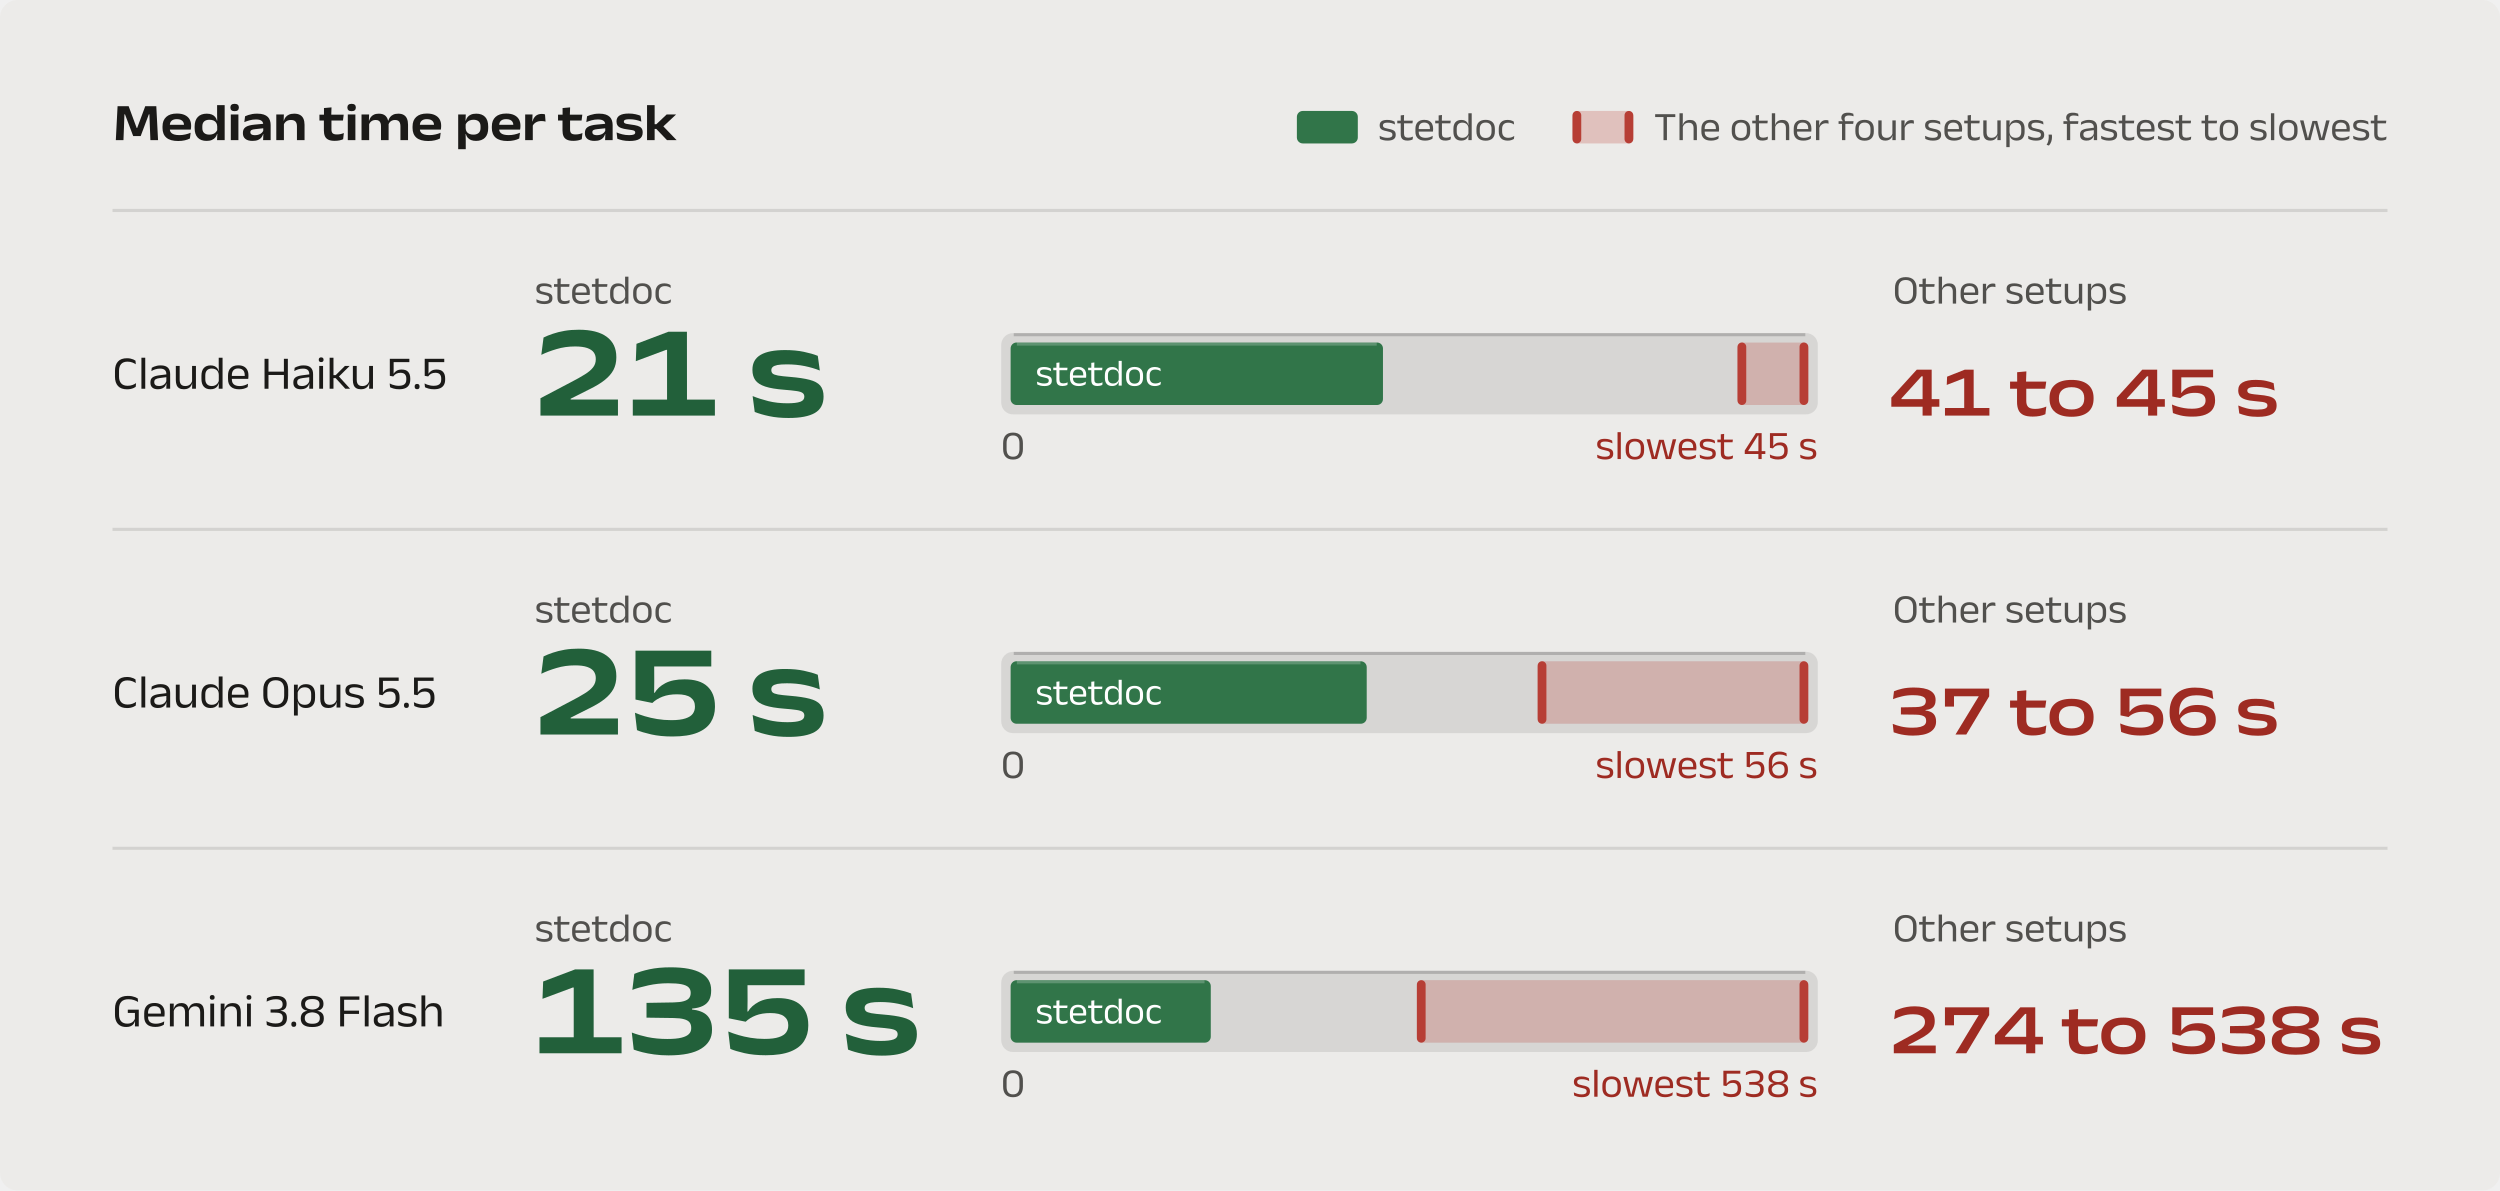
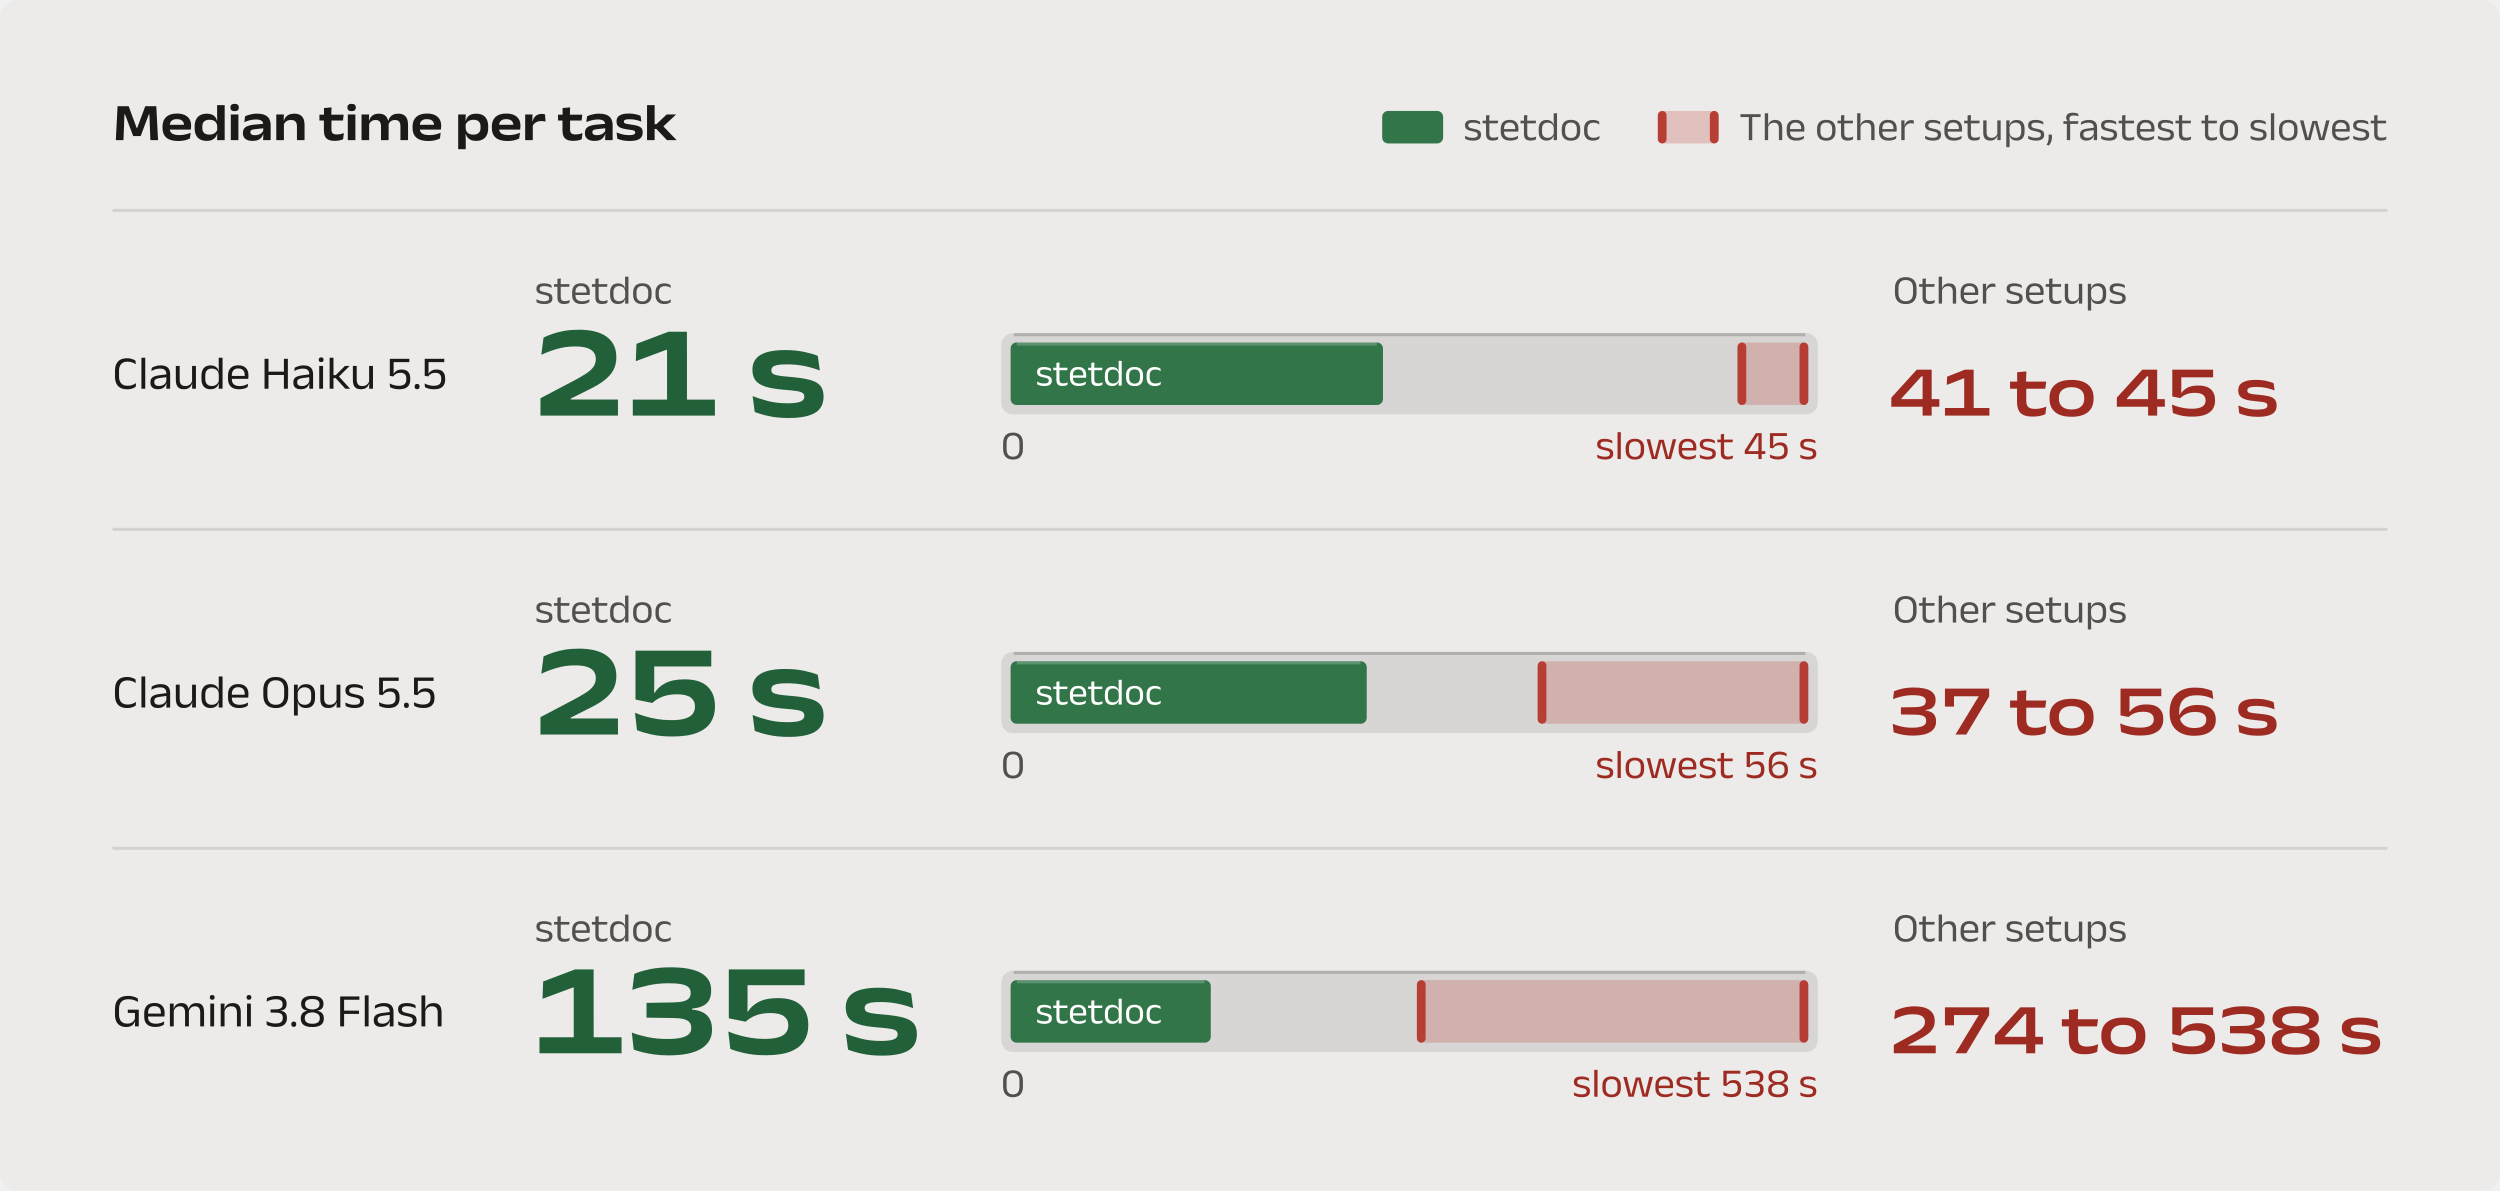
<svg xmlns="http://www.w3.org/2000/svg" width="1600" height="761.9" viewBox="0 0 1600 761.9" role="img">
  <defs>
    <path id="g620116-63" d="M125 0L191 1278L608 1278L911 457L928 457L1233 1278L1649 1278L1715 0L1427 0L1407 493L1389 972L1368 972L1061 154L779 154L470 972L449 972L432 493L412 0L125 0Z" />
    <path id="g620116-82" d="M671 -32Q373 -32 227 94Q82 221 82 456L82 514Q82 747 221 874Q360 1002 622 1002Q800 1002 919 946Q1038 890 1099 788Q1159 685 1159 546L1159 527Q1159 494 1155 459Q1152 424 1146 397L884 397Q889 437 890 481Q892 524 892 559Q892 632 863 684Q833 736 773 764Q712 791 622 791Q488 791 422 728Q357 666 357 555L357 504L357 478L357 421Q357 375 373 334Q389 293 429 260Q469 227 539 209Q610 190 719 190Q833 190 938 214Q1043 237 1141 279L1113 63Q1031 19 920 -6Q809 -32 671 -32ZM219 397L219 577L1091 577L1091 397L219 397Z" />
    <path id="g620116-81" d="M533 -28Q320 -28 202 94Q84 216 84 453L84 512Q84 750 204 873Q323 997 540 997Q652 997 730 965Q809 933 857 874Q905 816 924 735L1011 735L934 521Q931 601 895 656Q859 711 795 740Q730 768 641 768Q515 768 444 706Q374 643 374 522L374 452Q374 333 443 270Q513 208 641 208Q717 208 778 232Q839 257 881 300Q923 344 942 398L1016 234L928 234Q910 161 863 102Q816 43 735 8Q655 -28 533 -28ZM928 0L940 268L934 330L934 656L935 701L930 981L930 1318L1215 1318L1215 0L928 0Z" />
    <path id="g620116-86" d="M131 0L131 968L417 968L417 0L131 0ZM274 1091Q192 1091 154 1128Q115 1164 115 1228L115 1232Q115 1295 154 1331Q193 1368 273 1368Q356 1368 395 1331Q434 1295 434 1232L434 1228Q434 1164 395 1127Q356 1091 274 1091Z" />
    <path id="g620116-78" d="M829 0L839 261L834 296L834 546L833 590Q833 683 767 731Q702 779 557 779Q432 779 323 748Q215 718 122 680L150 899Q203 924 272 947Q340 969 424 984Q507 998 605 998Q753 998 851 965Q949 932 1007 873Q1064 814 1088 735Q1113 657 1113 566L1113 0L829 0ZM428 -28Q255 -28 162 47Q68 122 68 258L68 273Q68 428 178 497Q288 565 509 585L856 618L865 450L536 415Q432 405 390 380Q349 354 349 301L349 293Q349 244 390 215Q432 187 520 187Q609 187 673 212Q738 236 780 277Q821 317 839 365L883 228L828 228Q809 158 764 100Q720 42 638 7Q557 -28 428 -28Z" />
    <path id="g620116-91" d="M908 0L908 524Q908 590 888 644Q868 697 819 729Q770 760 684 760Q607 760 552 735Q497 710 462 669Q426 628 409 577L370 735L417 735Q436 806 482 866Q529 926 608 961Q688 997 804 997Q940 997 1026 948Q1112 899 1153 805Q1194 712 1194 576L1194 0L908 0ZM130 0L130 968L416 968L406 691L417 664L417 0L130 0Z" />
    <path id="g620116-97" d="M583 -26Q430 -26 341 19Q252 63 214 150Q176 237 176 366L176 838L461 838L461 401Q461 305 505 260Q549 215 670 215Q739 215 806 229Q874 244 927 269L901 35Q839 6 758 -10Q677 -26 583 -26ZM8 738L8 960L922 960L894 738L8 738ZM180 936L179 1209L463 1234L453 936L180 936Z" />
    <path id="g620116-90" d="M1595 0L1595 526Q1595 591 1577 644Q1560 697 1516 728Q1472 760 1393 760Q1322 760 1272 735Q1221 711 1189 670Q1158 629 1141 578L1110 734L1139 734Q1160 805 1203 865Q1247 924 1323 960Q1399 997 1513 997Q1641 997 1722 948Q1804 899 1842 806Q1881 713 1881 578L1881 0L1595 0ZM130 0L130 968L416 968L406 696L417 661L417 0L130 0ZM863 0L863 526Q863 593 845 646Q826 699 783 729Q739 760 660 760Q591 760 540 735Q489 710 457 669Q425 628 409 577L372 735L418 735Q435 806 479 866Q522 926 597 961Q672 997 782 997Q946 997 1032 916Q1118 836 1138 686Q1142 665 1146 635Q1150 605 1150 582L1150 0L863 0Z" />
    <path id="g620116-93" d="M804 -28Q693 -28 615 4Q537 36 488 93Q440 151 421 230L333 230L411 451Q414 371 451 316Q488 262 553 235Q617 208 703 208Q830 208 900 271Q971 333 971 454L971 523Q971 643 902 706Q833 768 705 768Q628 768 567 743Q505 717 464 674Q423 630 404 575L343 735L417 735Q437 807 482 867Q528 926 608 961Q689 997 811 997Q1025 997 1143 875Q1260 753 1260 516L1260 455Q1260 218 1141 95Q1021 -28 804 -28ZM130 -340L130 968L416 968L405 696L411 620L411 330L408 287L415 -5L415 -340L130 -340Z" />
    <path id="g620116-95" d="M409 531L345 705L408 705Q439 836 526 912Q613 988 758 988Q795 988 824 983Q854 978 876 970L897 699Q865 708 827 714Q788 720 746 720Q623 720 536 670Q450 621 409 531ZM130 0L130 968L407 968L395 645L417 638L417 0L130 0Z" />
    <path id="g620116-96" d="M561 -31Q412 -31 296 -6Q181 20 99 53L70 291Q165 250 283 220Q402 189 542 189Q662 189 717 212Q772 235 772 287L772 289Q772 325 747 345Q722 365 662 377Q602 389 496 402Q333 421 240 458Q146 494 107 554Q67 614 67 703L67 709Q67 857 183 929Q298 1002 528 1002Q672 1002 784 976Q896 951 974 918L1002 698Q912 737 798 762Q685 787 558 787Q474 787 428 777Q381 766 363 747Q344 728 344 701L344 699Q344 668 363 648Q382 629 438 615Q494 602 605 588Q766 569 865 538Q963 507 1008 450Q1053 392 1053 291L1053 288Q1053 122 931 45Q809 -31 561 -31Z" />
    <path id="g620116-88" d="M881 0L478 422L379 422L379 600L480 600L869 968L1224 968L717 494L717 547L1243 0L881 0ZM130 0L130 1318L416 1318L416 0L130 0Z" />
    <path id="g400104-96" d="M467 -23Q340 -23 246 3Q151 30 89 61L73 214Q151 174 245 145Q339 115 459 115Q581 115 642 151Q703 187 703 260L703 269Q703 316 680 346Q656 376 596 398Q536 420 427 441Q294 466 217 501Q141 537 108 592Q76 647 76 727L76 735Q76 864 169 931Q262 997 451 997Q574 997 665 970Q756 943 813 910L829 771Q760 810 669 836Q579 862 465 862Q383 862 333 847Q283 831 261 802Q238 774 238 733L238 727Q238 682 260 651Q283 621 341 600Q399 579 504 559Q638 536 718 502Q797 468 832 414Q866 359 866 272L866 258Q866 117 765 47Q664 -23 467 -23Z" />
    <path id="g400104-97" d="M512 -21Q392 -21 320 14Q247 50 214 121Q182 193 182 301L182 897L345 897L345 320Q345 218 392 170Q439 121 551 121Q615 121 674 135Q734 149 786 175L770 34Q720 9 652 -6Q585 -21 512 -21ZM13 827L13 958L777 958L761 827L13 827ZM183 942L182 1219L347 1239L340 942L183 942Z" />
    <path id="g400104-82" d="M569 -23Q333 -23 214 89Q95 201 95 410L95 560Q95 771 207 885Q318 1000 532 1000Q676 1000 772 948Q868 896 917 801Q966 706 966 575L966 544Q966 513 963 482Q961 451 957 422L805 422Q807 466 808 507Q808 547 808 582Q808 672 778 736Q747 799 685 832Q624 866 532 866Q395 866 327 791Q258 715 258 576L258 496L259 476L259 393Q259 330 278 279Q297 228 338 191Q379 154 443 135Q506 115 595 115Q696 115 784 142Q872 168 949 214L933 72Q864 28 772 2Q681 -23 569 -23ZM180 422L180 546L923 546L923 422L180 422Z" />
    <path id="g400104-81" d="M483 -22Q295 -22 196 90Q97 201 97 416L97 555Q97 770 197 883Q298 996 489 996Q586 996 657 964Q728 933 773 876Q817 819 832 740L886 740L837 586Q834 677 795 738Q755 800 689 831Q623 862 539 862Q405 862 333 787Q261 712 261 567L261 408Q261 265 333 190Q405 115 539 115Q620 115 682 145Q745 175 786 228Q827 281 842 348L883 228L833 228Q818 160 776 103Q734 46 662 12Q590 -22 483 -22ZM833 0L840 245L837 297L837 684L838 719L834 999L834 1324L998 1324L998 0L833 0Z" />
    <path id="g400104-92" d="M549 -26Q326 -26 211 90Q95 206 95 423L95 553Q95 769 211 884Q327 1000 549 1000Q772 1000 888 884Q1003 769 1003 553L1003 423Q1003 206 888 90Q772 -26 549 -26ZM550 108Q690 108 764 188Q838 267 838 416L838 560Q838 708 764 787Q690 866 549 866Q409 866 335 787Q260 708 260 560L260 416Q260 267 335 188Q409 108 550 108Z" />
    <path id="g400104-80" d="M537 -23Q315 -23 205 93Q95 209 95 423L95 554Q95 767 206 882Q316 997 536 997Q605 997 661 985Q716 973 760 953Q804 934 834 913L848 769Q797 807 727 834Q656 860 560 860Q410 860 335 781Q260 701 260 550L260 426Q260 277 335 197Q411 116 562 116Q660 116 731 143Q803 170 858 208L842 62Q795 30 718 4Q641 -23 537 -23Z" />
    <path id="g400104-70" d="M480 0L480 1247L649 1247L649 0L480 0ZM69 1137L69 1278L1061 1278L1061 1137L69 1137Z" />
    <path id="g400104-85" d="M832 0L832 591Q832 673 808 733Q785 792 733 825Q681 859 591 859Q508 859 447 828Q387 797 350 746Q312 694 297 628L262 747L304 747Q319 815 362 871Q405 928 476 962Q548 996 652 996Q775 996 851 950Q927 904 962 819Q996 733 996 609L996 0L832 0ZM138 0L138 1324L302 1324L302 999L297 716L303 703L303 0L138 0Z" />
    <path id="g400104-95" d="M294 586L258 711L298 713Q332 841 416 915Q499 989 634 989Q670 989 699 983Q727 977 749 970L759 811Q732 820 699 826Q665 832 625 832Q508 832 422 769Q335 706 294 586ZM138 0L138 973L299 973L291 678L303 666L303 0L138 0Z" />
-     <path id="g400104-83" d="M484 1352Q563 1352 626 1338Q689 1324 743 1303L760 1174Q707 1193 653 1204Q599 1215 532 1215Q452 1215 404 1195Q356 1175 335 1138Q315 1102 315 1050L315 1045Q315 1010 324 979Q333 948 344 922L234 918L234 938Q202 962 178 1005Q154 1048 154 1105L154 1110Q154 1219 234 1286Q313 1352 484 1352ZM188 0L188 882L352 882L352 0L188 0ZM19 802L19 933L252 932L318 933L755 933L739 802L19 802Z" />
    <path id="g400104-98" d="M289 973L289 382Q289 302 312 242Q335 181 388 148Q441 115 530 115Q614 115 674 145Q735 175 773 227Q811 280 825 346L854 227L819 227Q803 159 761 103Q718 46 646 12Q574 -22 469 -22Q347 -22 271 23Q195 68 160 155Q125 242 125 364L125 973L289 973ZM983 973L983 0L818 0L825 242L818 254L818 973L983 973Z" />
    <path id="g400104-93" d="M646 -22Q550 -22 478 9Q407 40 363 98Q318 156 304 233L250 233L297 390Q302 297 341 236Q381 175 447 145Q514 115 597 115Q730 115 801 190Q873 265 873 409L873 569Q873 713 802 787Q731 862 596 862Q516 862 453 832Q391 801 350 748Q309 696 294 628L253 746L301 746Q318 815 360 871Q401 928 474 962Q546 996 652 996Q840 996 940 884Q1039 771 1039 558L1039 418Q1039 203 939 91Q839 -22 646 -22ZM138 -343L138 973L303 973L295 729L297 676L297 291L296 254L302 -23L302 -343L138 -343Z" />
    <path id="g400104-12" d="M277 272Q280 253 284 223Q287 193 287 158Q287 37 253 -67Q219 -170 137 -266L22 -230Q76 -145 101 -53Q126 39 126 151Q126 184 124 213Q122 243 118 272L277 272Z" />
+     <path id="g400104-83" d="M484 1352Q563 1352 626 1338Q689 1324 743 1303L760 1174Q707 1193 653 1204Q599 1215 532 1215Q452 1215 404 1195Q356 1175 335 1138Q315 1102 315 1050L315 1045Q315 1010 324 979Q333 948 344 922L234 918L234 938Q202 962 178 1005Q154 1048 154 1105L154 1110Q154 1219 234 1286Q313 1352 484 1352ZM188 0L188 882L352 882L352 0L188 0ZM19 802L19 933L252 932L318 933L755 933L739 802L19 802Z" />
    <path id="g400104-78" d="M756 0L763 245L757 272L757 569L758 621Q758 742 693 800Q628 859 489 859Q376 859 283 828Q190 796 119 755L135 895Q174 919 230 942Q285 965 357 981Q428 997 515 997Q625 997 703 971Q780 944 828 895Q876 845 898 776Q920 706 920 621L920 0L756 0ZM395 -22Q243 -22 160 49Q78 120 78 251L78 278Q78 415 167 482Q256 548 449 573L778 615L786 496L468 455Q345 439 294 401Q242 364 242 288L242 273Q242 196 293 156Q344 115 445 115Q536 115 602 145Q668 176 708 227Q748 278 762 341L788 228L756 228Q741 162 700 105Q658 48 584 13Q510 -22 395 -22Z" />
    <path id="g400104-89" d="M143 0L143 1324L306 1324L306 0L143 0Z" />
    <path id="g400104-100" d="M316 0L57 973L228 973L436 120L456 120L669 947L901 947L1115 120L1134 120L1344 973L1514 973L1255 0L1004 0L831 678L793 828L778 828L741 678L568 0L316 0Z" />
    <path id="g400104-53" d="M621 -24Q365 -24 236 115Q106 255 106 511L106 768Q106 1024 235 1163Q363 1302 618 1302Q700 1302 769 1287Q837 1272 890 1249Q943 1225 980 1200L994 1044Q930 1089 843 1122Q755 1156 638 1156Q461 1156 370 1055Q279 953 279 767L279 516Q279 331 371 228Q463 126 645 126Q761 126 850 159Q939 192 1005 239L990 80Q953 55 899 30Q845 6 776 -9Q706 -24 621 -24Z" />
    <path id="g400104-58" d="M327 0L158 0L158 1278L327 1278L327 0ZM1153 0L984 0L984 1278L1153 1278L1153 0ZM253 730L1052 730L1052 588L253 588L253 730Z" />
    <path id="g400104-86" d="M141 0L141 973L305 973L305 0L141 0ZM223 1137Q172 1137 147 1163Q121 1189 121 1235L121 1240Q121 1287 147 1313Q172 1339 223 1339Q274 1339 300 1313Q326 1287 326 1240L326 1235Q326 1188 300 1163Q275 1137 223 1137Z" />
    <path id="g400104-88" d="M808 0L396 452L283 452L283 581L396 581L791 973L992 973L517 504L517 543L1011 0L808 0ZM138 0L138 1324L302 1324L302 0L138 0Z" />
    <path id="g400104-21" d="M537 -22Q401 -22 303 7Q205 36 150 64L132 226Q179 200 239 177Q299 155 370 141Q442 126 523 126Q636 126 706 157Q777 187 810 245Q842 304 842 384L842 439Q842 553 782 617Q721 681 591 681Q486 681 411 640Q335 598 285 525L138 551L138 1278L972 1278L972 1136L301 1136L301 831L298 643L303 644Q347 720 431 770Q515 820 647 820Q830 820 920 721Q1010 621 1010 443L1010 382Q1010 259 960 168Q910 77 806 27Q701 -22 537 -22Z" />
    <path id="g400104-14" d="M199 -19Q146 -19 120 9Q95 38 95 90L95 99Q95 149 120 178Q146 206 199 206Q252 206 278 178Q304 149 304 99L304 90Q304 38 278 9Q252 -19 199 -19Z" />
    <path id="g620125-221" d="M157 0L157 265L627 512Q747 574 830 626Q914 677 957 732Q1000 786 1000 856L1000 862Q1000 919 970 962Q939 1006 870 1030Q800 1054 684 1054Q534 1054 402 1014Q270 975 170 926L204 1190Q264 1220 345 1247Q426 1275 525 1292Q624 1309 741 1309Q1020 1309 1167 1201Q1313 1093 1313 894L1313 882Q1313 781 1270 697Q1226 614 1136 542Q1047 471 907 403L617 257L617 194L488 245L1338 245L1338 0L157 0Z" />
    <path id="g620125-220" d="M664 0L664 1002L649 1002L188 830L198 1094L684 1278L967 1278L968 0L664 0ZM142 0L142 244L1393 244L1393 0L142 0Z" />
    <path id="g620125-96" d="M625 -36Q458 -36 329 -8Q201 19 109 56L77 298Q182 255 316 221Q449 188 607 188Q740 188 803 211Q865 233 865 288L865 288Q865 327 837 346Q809 366 742 375Q676 385 560 394Q375 408 269 443Q163 478 118 540Q74 602 74 696L74 700Q74 853 199 926Q323 999 572 999Q733 999 858 972Q983 946 1070 911L1101 687Q1000 728 871 755Q743 781 600 781Q505 781 454 771Q402 760 382 740Q362 721 362 693L362 693Q362 661 381 642Q401 623 463 611Q525 600 651 590Q832 575 944 546Q1056 517 1107 458Q1158 398 1158 291L1158 292Q1158 118 1026 41Q894 -36 625 -36Z" />
    <path id="g400104-219" d="M579 -25Q337 -25 215 110Q92 245 92 498L92 780Q92 1033 214 1168Q336 1303 579 1303Q821 1303 944 1168Q1067 1033 1067 780L1067 498Q1067 245 944 110Q821 -25 579 -25ZM579 116Q740 116 818 213Q896 311 896 492L896 785Q896 967 818 1065Q740 1162 579 1162Q419 1162 341 1064Q263 967 263 785L263 492Q263 311 341 213Q419 116 579 116Z" />
    <path id="g400104-223" d="M752 0L752 882L757 1160L728 1160L252 407L252 328L187 392L1093 392L1093 250L81 250L81 420L630 1278L913 1278L913 0L752 0Z" />
    <path id="g400104-224" d="M574 -22Q437 -22 339 7Q241 36 186 64L168 226Q215 200 275 177Q335 155 407 141Q478 126 559 126Q672 126 743 157Q813 187 846 245Q879 304 879 384L879 439Q879 553 818 617Q757 681 627 681Q522 681 447 640Q372 598 321 525L174 551L174 1278L1008 1278L1008 1136L337 1136L337 831L334 643L339 644Q383 720 467 770Q551 820 684 820Q866 820 956 721Q1047 621 1047 443L1047 382Q1047 259 996 168Q946 77 842 27Q738 -22 574 -22Z" />
    <path id="g400104-65" d="M637 -25Q378 -25 242 115Q106 255 106 514L106 765Q106 1023 242 1163Q378 1303 637 1303Q896 1303 1032 1163Q1168 1023 1168 765L1168 514Q1168 255 1032 115Q896 -25 637 -25ZM638 116Q815 116 906 219Q996 321 996 508L996 771Q996 958 906 1060Q816 1162 637 1162Q460 1162 369 1060Q279 958 279 771L279 508Q279 321 369 219Q460 116 638 116Z" />
    <path id="g560125-223" d="M959 0L959 839L962 1094L929 1094L371 478L371 350L273 458L1425 458L1425 248L89 248L89 501L796 1278L1212 1278L1212 0L959 0Z" />
    <path id="g560125-220" d="M676 0L676 1037L661 1037L190 854L200 1084L689 1278L939 1278L940 0L676 0ZM141 0L141 213L1377 213L1377 0L141 0Z" />
    <path id="g560125-97" d="M637 -27Q473 -27 378 18Q283 64 242 155Q201 246 201 382L201 824L458 824L458 410Q458 296 512 241Q566 187 708 187Q790 187 870 205Q951 222 1016 253L990 40Q922 8 832 -10Q741 -27 637 -27ZM7 748L7 947L1014 947L986 748L7 748ZM205 924L204 1208L461 1231L451 924L205 924Z" />
    <path id="g560125-92" d="M705 -32Q407 -32 250 97Q93 226 93 469L93 493Q93 735 251 864Q408 994 706 994Q1004 994 1162 864Q1319 735 1319 493L1319 469Q1319 226 1162 97Q1004 -32 705 -32ZM706 171Q875 171 967 248Q1059 325 1059 469L1059 493Q1059 637 967 714Q876 791 705 791Q538 791 446 714Q354 637 354 493L354 469Q354 325 446 248Q538 171 706 171Z" />
    <path id="g560125-224" d="M748 -28Q563 -28 424 5Q285 39 209 72L182 309Q245 281 330 254Q415 228 518 210Q620 192 733 192Q877 192 961 222Q1045 251 1081 302Q1117 353 1117 419L1117 427Q1117 524 1045 579Q974 634 818 634Q684 634 584 594Q483 555 416 487L191 533L191 1278L1327 1278L1327 1066L442 1066L442 816L440 634L449 634Q504 721 618 780Q732 838 914 838Q1149 838 1266 731Q1382 624 1382 430L1382 415Q1382 287 1319 186Q1256 86 1116 29Q976 -28 748 -28Z" />
    <path id="g560125-96" d="M627 -34Q456 -34 328 -5Q199 25 110 61L82 282Q186 236 318 202Q451 168 612 168Q755 168 824 194Q893 220 893 281L893 281Q893 324 863 346Q833 368 761 380Q690 391 565 401Q381 415 275 450Q169 485 125 546Q81 608 81 701L81 704Q81 852 202 923Q324 995 568 995Q731 995 856 967Q981 939 1066 903L1093 699Q994 742 867 770Q740 798 591 798Q491 798 435 787Q379 775 356 752Q333 730 333 699L333 698Q333 662 356 639Q378 617 445 605Q512 592 643 581Q826 566 938 537Q1049 508 1099 448Q1149 389 1149 283L1149 283Q1149 116 1019 41Q888 -34 627 -34Z" />
    <path id="g620125-224" d="M745 -30Q563 -30 422 2Q282 34 206 67L175 332Q239 305 325 279Q411 253 514 236Q616 219 728 219Q867 219 946 246Q1025 272 1057 318Q1089 364 1089 421L1089 429Q1089 515 1024 564Q959 613 816 613Q689 613 595 577Q502 541 440 481L183 533L183 1278L1338 1278L1338 1037L468 1037L469 809L467 636L476 636Q526 723 637 782Q748 841 930 841Q1163 841 1278 734Q1394 627 1394 433L1394 417Q1394 289 1331 188Q1268 86 1126 28Q983 -30 745 -30Z" />
    <path id="g400104-225" d="M605 -24Q451 -24 341 35Q232 94 173 211Q115 327 115 498L115 757Q115 1015 245 1158Q374 1300 626 1300Q751 1300 838 1275Q925 1249 985 1218L1002 1065Q956 1091 905 1112Q855 1132 793 1144Q732 1155 651 1155Q466 1155 375 1053Q283 950 283 753L283 483Q283 361 322 279Q361 198 433 157Q506 116 608 116Q752 116 822 189Q892 261 892 376L892 428Q892 507 865 564Q838 621 780 652Q721 683 627 683Q538 683 468 652Q399 621 351 564Q303 507 278 430L260 566L289 566Q312 637 360 694Q408 751 487 784Q565 817 676 817Q866 817 962 716Q1059 614 1059 431L1059 374Q1059 192 944 84Q829 -24 605 -24Z" />
    <path id="g560125-222" d="M688 -30Q569 -30 467 -15Q364 -1 285 21Q206 43 154 62L128 297Q228 255 367 222Q507 190 673 190Q815 190 899 213Q983 236 1021 276Q1058 317 1058 374L1058 384Q1058 440 1031 476Q1003 513 939 532Q875 552 765 553L356 558L356 756L765 763Q871 765 933 784Q996 804 1022 840Q1049 875 1049 925L1049 932Q1049 987 1014 1023Q979 1059 900 1077Q821 1095 686 1095Q529 1095 381 1060Q233 1026 136 985L163 1203Q254 1244 393 1276Q532 1308 718 1308Q1022 1308 1171 1221Q1321 1133 1321 966L1321 954Q1321 874 1291 817Q1262 759 1200 726Q1137 692 1040 682L1040 646L1028 671Q1189 652 1262 577Q1334 502 1334 368L1334 355Q1334 175 1174 72Q1014 -30 688 -30Z" />
    <path id="g560125-226" d="M140 1278L392 1278L392 777L140 777L140 1278ZM433 0L1081 1064L231 1064L231 1278L1371 1278L1371 1062L734 0L433 0Z" />
    <path id="g560125-225" d="M796 -35Q584 -35 432 40Q279 115 197 257Q116 399 116 600L116 618Q116 943 296 1125Q477 1306 820 1306Q981 1306 1098 1279Q1216 1252 1303 1214L1332 988Q1269 1018 1200 1041Q1132 1065 1049 1078Q966 1092 860 1092Q622 1092 502 973Q382 855 382 618L382 601Q382 462 431 368Q481 275 575 228Q668 181 802 181Q969 181 1053 242Q1137 303 1137 407L1137 416Q1137 478 1107 526Q1077 573 1007 601Q937 629 817 629Q713 629 629 600Q545 571 485 521Q425 471 390 409L355 549L394 549Q423 626 487 688Q550 751 654 787Q757 823 905 823Q1146 823 1274 718Q1401 612 1401 421L1401 404Q1401 194 1245 80Q1090 -35 796 -35Z" />
    <path id="g400104-57" d="M586 -25Q429 -25 323 37Q216 98 161 216Q106 333 106 500L106 757Q106 1019 246 1160Q385 1302 655 1302Q751 1302 831 1287Q910 1271 971 1247Q1032 1222 1077 1194L1092 1042Q1017 1089 916 1124Q815 1159 681 1159Q479 1159 379 1054Q279 950 279 754L279 501Q279 318 369 218Q459 118 637 118Q727 118 791 148Q855 177 896 225Q938 273 957 330L957 633L983 574L653 574L653 713L1121 713L1121 218L955 219Q938 155 896 99Q854 43 778 9Q702 -25 586 -25ZM964 269L1121 269L1121 0L956 0L964 269Z" />
    <path id="g400104-90" d="M1431 0L1431 594Q1431 675 1410 734Q1389 793 1341 826Q1293 859 1213 859Q1136 859 1080 828Q1024 798 990 747Q955 696 941 631L916 749L936 749Q954 815 994 871Q1034 927 1103 962Q1172 996 1274 996Q1390 996 1460 951Q1530 906 1563 821Q1596 735 1596 613L1596 0L1431 0ZM138 0L138 973L303 973L296 730L303 718L303 0L138 0ZM785 0L785 594Q785 675 764 734Q743 793 696 826Q648 859 567 859Q490 859 434 828Q378 798 344 746Q309 694 295 628L267 747L301 747Q317 815 357 871Q396 928 464 962Q531 996 628 996Q771 996 846 923Q921 850 940 711Q945 691 947 667Q949 642 949 619L949 0L785 0Z" />
    <path id="g400104-91" d="M832 0L832 591Q832 673 808 733Q785 792 733 825Q681 859 590 859Q508 859 447 828Q386 798 348 746Q310 694 295 628L266 747L301 747Q318 815 361 871Q404 928 476 962Q548 996 652 996Q775 996 851 950Q927 904 962 819Q996 733 996 609L996 0L832 0ZM138 0L138 973L303 973L296 730L303 719L303 0L138 0Z" />
    <path id="g400104-19" d="M480 -23Q393 -23 319 -10Q245 4 189 23Q133 42 97 60L81 224Q152 184 251 155Q351 125 468 125Q579 125 648 152Q716 179 747 230Q778 280 778 351L778 373Q778 444 751 491Q723 538 660 562Q598 586 492 587L256 591L256 724L494 728Q596 730 657 755Q717 780 744 825Q770 871 770 933L770 949Q770 1052 703 1105Q637 1158 481 1158Q363 1158 262 1127Q161 1096 88 1057L103 1204Q166 1241 268 1271Q369 1301 507 1301Q730 1301 835 1214Q941 1128 941 973L941 953Q941 875 914 816Q888 757 831 721Q775 685 684 673L683 650L680 668Q824 649 888 576Q953 504 953 374L953 341Q953 171 838 74Q722 -23 480 -23Z" />
    <path id="g400104-24" d="M589 -27Q459 -27 365 -3Q272 22 213 68Q154 115 126 181Q98 246 98 327L98 352Q98 443 131 507Q164 572 226 612Q288 651 370 667L370 673Q290 685 232 720Q175 756 144 814Q113 872 113 951L113 976Q113 1129 230 1217Q346 1304 589 1304Q833 1304 949 1217Q1066 1129 1066 976L1066 951Q1066 872 1035 814Q1004 756 947 720Q889 685 809 673L809 667Q892 650 953 611Q1014 571 1048 507Q1081 443 1081 352L1081 327Q1081 247 1054 182Q1027 118 968 71Q909 24 816 -2Q722 -27 589 -27ZM591 113Q756 113 833 175Q910 237 910 342L910 366Q910 469 828 529Q747 589 584 601Q428 589 348 528Q269 467 269 366L269 342Q269 237 347 175Q425 113 591 113ZM593 721Q733 726 815 781Q897 837 897 941L897 959Q897 1056 823 1111Q748 1167 589 1167Q431 1167 356 1111Q281 1056 281 959L281 941Q281 872 318 824Q355 776 425 750Q495 725 593 721Z" />
    <path id="g400104-56" d="M158 0L158 1278L327 1278L327 0L158 0ZM252 533L252 673L963 673L963 533L252 533ZM201 1137L201 1278L979 1278L979 1137L201 1137Z" />
    <path id="g620125-222" d="M687 -32Q571 -32 469 -18Q367 -4 288 16Q208 37 156 56L127 316Q227 277 366 247Q505 218 667 218Q805 218 884 238Q964 258 998 294Q1032 329 1032 380L1032 389Q1032 439 1007 471Q982 503 923 519Q865 536 765 537L351 543L351 768L764 775Q862 777 919 794Q976 810 1000 841Q1024 873 1024 918L1024 924Q1024 973 992 1005Q960 1037 885 1052Q811 1067 681 1067Q526 1067 379 1035Q231 1003 135 966L165 1210Q258 1250 396 1280Q535 1310 719 1310Q1029 1310 1183 1222Q1336 1135 1336 964L1336 952Q1336 872 1307 814Q1277 756 1212 723Q1148 690 1045 681L1045 642L1029 669Q1201 652 1275 576Q1349 500 1349 366L1349 353Q1349 173 1185 71Q1022 -32 687 -32Z" />
    <path id="g400104-222" d="M530 -23Q441 -23 366 -9Q291 4 233 23Q175 43 139 60L122 224Q195 185 296 155Q397 125 518 125Q631 125 701 152Q771 180 803 230Q835 280 835 351L835 374Q835 445 807 492Q779 540 715 563Q651 587 544 588L298 591L298 724L546 728Q650 730 711 756Q772 781 799 826Q826 872 826 934L826 949Q826 1018 796 1064Q767 1110 702 1134Q637 1158 530 1158Q410 1158 307 1127Q204 1096 129 1057L145 1204Q210 1241 313 1271Q416 1301 556 1301Q784 1301 891 1214Q997 1128 997 974L997 954Q997 876 970 817Q943 758 885 721Q828 684 737 674L735 651L731 669Q878 649 943 577Q1008 505 1008 375L1008 341Q1008 171 892 74Q775 -23 530 -23Z" />
    <path id="g400104-227" d="M576 -27Q446 -27 353 -3Q259 22 200 68Q142 115 113 181Q85 246 85 327L85 352Q85 443 118 507Q151 572 213 612Q275 651 357 667L357 673Q277 685 219 720Q162 756 131 814Q100 872 100 951L100 976Q100 1129 217 1217Q333 1304 576 1304Q820 1304 936 1217Q1053 1129 1053 976L1053 951Q1053 872 1022 814Q991 756 934 720Q876 685 797 673L797 667Q880 650 940 611Q1001 571 1035 507Q1068 443 1068 352L1068 327Q1068 247 1041 182Q1014 118 955 71Q896 24 803 -2Q709 -27 576 -27ZM578 113Q743 113 820 175Q897 237 897 342L897 366Q897 469 815 529Q734 589 571 601Q415 589 335 528Q256 467 256 366L256 342Q256 237 334 175Q413 113 578 113ZM580 721Q720 726 803 781Q885 837 885 941L885 959Q885 1056 810 1111Q735 1167 576 1167Q419 1167 343 1111Q268 1056 268 959L268 941Q268 872 305 824Q343 776 412 750Q482 725 580 721Z" />
    <path id="g560125-221" d="M158 0L158 235L646 502Q763 565 848 620Q933 674 979 734Q1025 793 1025 870L1025 876Q1025 939 991 986Q957 1034 884 1060Q811 1086 693 1086Q538 1086 404 1043Q269 1000 168 948L198 1182Q258 1213 339 1242Q420 1271 521 1289Q621 1307 739 1307Q1011 1307 1154 1201Q1297 1096 1297 902L1297 891Q1297 783 1250 698Q1202 613 1109 540Q1015 467 874 395L554 226L554 170L443 215L1325 215L1325 0L158 0Z" />
    <path id="g560125-227" d="M741 -41Q558 -41 431 -14Q304 12 226 62Q148 111 113 180Q78 248 78 331L78 347Q78 440 117 506Q156 573 226 614Q297 655 390 671L390 682Q306 691 240 725Q174 759 136 818Q98 876 98 959L98 975Q98 1133 256 1222Q413 1312 741 1312Q1072 1312 1229 1222Q1387 1133 1387 975L1387 959Q1387 877 1349 818Q1311 760 1246 726Q1180 691 1094 682L1094 671Q1190 655 1260 613Q1330 572 1369 505Q1407 439 1407 347L1407 331Q1407 253 1375 185Q1342 117 1266 67Q1190 16 1062 -13Q934 -41 741 -41ZM747 164Q954 164 1045 216Q1136 267 1136 357L1136 367Q1136 456 1039 505Q942 555 730 567Q528 555 439 504Q350 452 350 367L350 357Q350 265 443 215Q537 164 747 164ZM753 750Q939 760 1030 807Q1122 855 1122 932L1122 942Q1122 1026 1030 1071Q939 1116 741 1116Q547 1116 455 1072Q364 1027 364 945L364 934Q364 883 402 844Q441 804 527 781Q613 757 753 750Z" />
  </defs>
  <rect fill="#ECEBE9" width="1600" height="761.9" rx="11.3" />
  <g fill="#1B1A18" transform="matrix(0.017 0 0 -0.017 72 89.7)">
    <use href="#g620116-63" x="0" />
    <use href="#g620116-82" x="1801" />
    <use href="#g620116-81" x="3008" />
    <use href="#g620116-86" x="4323" />
    <use href="#g620116-78" x="4841" />
    <use href="#g620116-91" x="6036" />
    <use href="#g620116-97" x="7782" />
    <use href="#g620116-86" x="8727" />
    <use href="#g620116-90" x="9245" />
    <use href="#g620116-82" x="11214" />
    <use href="#g620116-93" x="12884" />
    <use href="#g620116-82" x="14199" />
    <use href="#g620116-95" x="15406" />
    <use href="#g620116-97" x="16765" />
    <use href="#g620116-78" x="17716" />
    <use href="#g620116-96" x="18907" />
    <use href="#g620116-88" x="19994" />
  </g>
-   <rect fill="#317549" x="830" y="71" width="39" height="20.8" rx="3.8" />
-   <g fill="#1B1A18" fill-opacity="0.74" transform="matrix(0.013 0 0 -0.013 882 89.7)">
-     <use href="#g400104-96" x="0" />
-     <use href="#g400104-97" x="930" />
-     <use href="#g400104-82" x="1741" />
-     <use href="#g400104-97" x="2797" />
-     <use href="#g400104-81" x="3609" />
-     <use href="#g400104-92" x="4745" />
-     <use href="#g400104-80" x="5844" />
-   </g>
-   <rect fill="#B73E35" fill-opacity="0.24" x="1006.4" y="71" width="39" height="20.8" rx="3.8" />
-   <rect fill="#B73E35" x="1006.4" y="71" width="5.6" height="20.8" rx="2.8" />
-   <rect fill="#B73E35" x="1039.7" y="71" width="5.6" height="20.8" rx="2.8" />
-   <g fill="#1B1A18" fill-opacity="0.74" transform="matrix(0.013 0 0 -0.013 1058.4 89.7)">
+   <rect fill="#317549" x="884.6" y="71" width="39" height="20.8" rx="3.8" />
+   <g fill="#1B1A18" fill-opacity="0.74" transform="matrix(0.013 0 0 -0.013 936.6 89.7)">
+     <use href="#g400104-96" x="0" />
+     <use href="#g400104-97" x="930" />
+     <use href="#g400104-82" x="1741" />
+     <use href="#g400104-97" x="2797" />
+     <use href="#g400104-81" x="3609" />
+     <use href="#g400104-92" x="4745" />
+     <use href="#g400104-80" x="5844" />
+   </g>
+   <rect fill="#B73E35" fill-opacity="0.24" x="1061" y="71" width="39" height="20.8" rx="3.8" />
+   <rect fill="#B73E35" x="1061" y="71" width="5.6" height="20.8" rx="2.8" />
+   <rect fill="#B73E35" x="1094.3" y="71" width="5.6" height="20.8" rx="2.8" />
+   <g fill="#1B1A18" fill-opacity="0.74" transform="matrix(0.013 0 0 -0.013 1113 89.7)">
    <use href="#g400104-70" x="0" />
    <use href="#g400104-85" x="1129" />
    <use href="#g400104-82" x="2250" />
    <use href="#g400104-92" x="3745" />
    <use href="#g400104-97" x="4836" />
    <use href="#g400104-85" x="5675" />
    <use href="#g400104-82" x="6796" />
    <use href="#g400104-95" x="7849" />
-     <use href="#g400104-83" x="9080" />
-     <use href="#g400104-92" x="9831" />
-     <use href="#g400104-98" x="10930" />
-     <use href="#g400104-95" x="12051" />
-     <use href="#g400104-96" x="13282" />
-     <use href="#g400104-82" x="14215" />
-     <use href="#g400104-97" x="15271" />
-     <use href="#g400104-98" x="16098" />
-     <use href="#g400104-93" x="17219" />
-     <use href="#g400104-96" x="18356" />
-     <use href="#g400104-12" x="19319" />
-     <use href="#g400104-83" x="20150" />
-     <use href="#g400104-78" x="20908" />
-     <use href="#g400104-96" x="21947" />
-     <use href="#g400104-97" x="22877" />
-     <use href="#g400104-82" x="23688" />
-     <use href="#g400104-96" x="24744" />
-     <use href="#g400104-97" x="25674" />
-     <use href="#g400104-97" x="26955" />
-     <use href="#g400104-92" x="27766" />
-     <use href="#g400104-96" x="29307" />
-     <use href="#g400104-89" x="30242" />
-     <use href="#g400104-92" x="30691" />
-     <use href="#g400104-100" x="31760" />
-     <use href="#g400104-82" x="33301" />
-     <use href="#g400104-96" x="34357" />
-     <use href="#g400104-97" x="35287" />
+     <use href="#g400104-96" x="9080" />
+     <use href="#g400104-82" x="10013" />
+     <use href="#g400104-97" x="11069" />
+     <use href="#g400104-98" x="11896" />
+     <use href="#g400104-93" x="13017" />
+     <use href="#g400104-96" x="14154" />
+     <use href="#g400104-12" x="15117" />
+     <use href="#g400104-83" x="15948" />
+     <use href="#g400104-78" x="16706" />
+     <use href="#g400104-96" x="17745" />
+     <use href="#g400104-97" x="18675" />
+     <use href="#g400104-82" x="19486" />
+     <use href="#g400104-96" x="20542" />
+     <use href="#g400104-97" x="21472" />
+     <use href="#g400104-97" x="22753" />
+     <use href="#g400104-92" x="23564" />
+     <use href="#g400104-96" x="25105" />
+     <use href="#g400104-89" x="26040" />
+     <use href="#g400104-92" x="26489" />
+     <use href="#g400104-100" x="27558" />
+     <use href="#g400104-82" x="29099" />
+     <use href="#g400104-96" x="30155" />
+     <use href="#g400104-97" x="31085" />
  </g>
  <rect fill="#1B1A18" fill-opacity="0.12" x="72" y="133.7" width="1456" height="2" />
  <g fill="#1B1A18" transform="matrix(0.015 0 0 -0.015 72 248.8)">
    <use href="#g400104-53" x="0" />
    <use href="#g400104-89" x="1091" />
    <use href="#g400104-78" x="1540" />
    <use href="#g400104-98" x="2577" />
    <use href="#g400104-81" x="3698" />
    <use href="#g400104-82" x="4834" />
    <use href="#g400104-58" x="6329" />
    <use href="#g400104-78" x="7638" />
    <use href="#g400104-86" x="8679" />
    <use href="#g400104-88" x="9126" />
    <use href="#g400104-98" x="10131" />
    <use href="#g400104-21" x="11694" />
    <use href="#g400104-14" x="12797" />
    <use href="#g400104-21" x="13183" />
  </g>
  <g fill="#1B1A18" fill-opacity="0.74" transform="matrix(0.013 0 0 -0.013 342.3 194.3)">
    <use href="#g400104-96" x="0" />
    <use href="#g400104-97" x="930" />
    <use href="#g400104-82" x="1741" />
    <use href="#g400104-97" x="2797" />
    <use href="#g400104-81" x="3609" />
    <use href="#g400104-92" x="4745" />
    <use href="#g400104-80" x="5844" />
  </g>
  <g fill="#22603A" transform="matrix(0.042 0 0 -0.042 339.3 266)">
    <use href="#g620125-221" x="0" />
    <use href="#g620125-220" x="1422" />
    <use href="#g620125-96" x="3313" />
  </g>
  <rect fill="#1B1A18" fill-opacity="0.1" x="640.8" y="213.2" width="522.6" height="52" rx="7.5" />
  <rect fill="#000000" fill-opacity="0.18" x="648.8" y="213.2" width="506.6" height="2" />
  <rect fill="#B73E35" fill-opacity="0.24" x="1112" y="219.2" width="45.4" height="40" rx="3.8" />
  <rect fill="#B73E35" x="1112" y="219.2" width="5.6" height="40" rx="2.8" />
  <rect fill="#B73E35" x="1151.7" y="219.2" width="5.6" height="40" rx="2.8" />
  <rect fill="#317549" x="646.8" y="219.2" width="238.3" height="40" rx="3.8" />
  <rect fill="#FFFFFF" fill-opacity="0.22" x="650.8" y="219.2" width="230.3" height="2" />
  <g fill="#FFFFFF" transform="matrix(0.01196 0 0 -0.01196 662.8 246.8)">
    <use href="#g400104-96" x="0" />
    <use href="#g400104-97" x="930" />
    <use href="#g400104-82" x="1741" />
    <use href="#g400104-97" x="2797" />
    <use href="#g400104-81" x="3609" />
    <use href="#g400104-92" x="4745" />
    <use href="#g400104-80" x="5844" />
  </g>
  <g fill="#1B1A18" fill-opacity="0.74" transform="matrix(0.013 0 0 -0.013 640.8 293.8)">
    <use href="#g400104-219" x="0" />
  </g>
  <g fill="#9E2B22" transform="matrix(0.013 0 0 -0.013 1021.2 293.8)">
    <use href="#g400104-96" x="0" />
    <use href="#g400104-89" x="935" />
    <use href="#g400104-92" x="1384" />
    <use href="#g400104-100" x="2453" />
    <use href="#g400104-82" x="3994" />
    <use href="#g400104-96" x="5050" />
    <use href="#g400104-97" x="5980" />
    <use href="#g400104-223" x="7261" />
    <use href="#g400104-224" x="8408" />
    <use href="#g400104-96" x="9997" />
  </g>
  <g fill="#1B1A18" fill-opacity="0.74" transform="matrix(0.013 0 0 -0.013 1211.4 194.3)">
    <use href="#g400104-65" x="0" />
    <use href="#g400104-97" x="1282" />
    <use href="#g400104-85" x="2121" />
    <use href="#g400104-82" x="3242" />
    <use href="#g400104-95" x="4295" />
    <use href="#g400104-96" x="5526" />
    <use href="#g400104-82" x="6459" />
    <use href="#g400104-97" x="7515" />
    <use href="#g400104-98" x="8342" />
    <use href="#g400104-93" x="9463" />
    <use href="#g400104-96" x="10600" />
  </g>
  <g fill="#9E2B22" transform="matrix(0.023 0 0 -0.023 1208.4 266)">
    <use href="#g560125-223" x="0" />
    <use href="#g560125-220" x="1441" />
    <use href="#g560125-97" x="3386" />
    <use href="#g560125-92" x="4398" />
    <use href="#g560125-223" x="6275" />
    <use href="#g560125-224" x="7716" />
    <use href="#g560125-96" x="9661" />
  </g>
  <rect fill="#1B1A18" fill-opacity="0.12" x="72" y="337.8" width="1456" height="2" />
  <g fill="#1B1A18" transform="matrix(0.015 0 0 -0.015 72 452.8)">
    <use href="#g400104-53" x="0" />
    <use href="#g400104-89" x="1091" />
    <use href="#g400104-78" x="1540" />
    <use href="#g400104-98" x="2577" />
    <use href="#g400104-81" x="3698" />
    <use href="#g400104-82" x="4834" />
    <use href="#g400104-65" x="6329" />
    <use href="#g400104-93" x="7604" />
    <use href="#g400104-98" x="8740" />
    <use href="#g400104-96" x="9861" />
    <use href="#g400104-21" x="11238" />
    <use href="#g400104-14" x="12341" />
    <use href="#g400104-21" x="12727" />
  </g>
  <g fill="#1B1A18" fill-opacity="0.74" transform="matrix(0.013 0 0 -0.013 342.3 398.4)">
    <use href="#g400104-96" x="0" />
    <use href="#g400104-97" x="930" />
    <use href="#g400104-82" x="1741" />
    <use href="#g400104-97" x="2797" />
    <use href="#g400104-81" x="3609" />
    <use href="#g400104-92" x="4745" />
    <use href="#g400104-80" x="5844" />
  </g>
  <g fill="#22603A" transform="matrix(0.042 0 0 -0.042 339.3 470.1)">
    <use href="#g620125-221" x="0" />
    <use href="#g620125-224" x="1422" />
    <use href="#g620125-96" x="3313" />
  </g>
  <rect fill="#1B1A18" fill-opacity="0.1" x="640.8" y="417.2" width="522.6" height="52" rx="7.5" />
  <rect fill="#000000" fill-opacity="0.18" x="648.8" y="417.2" width="506.6" height="2" />
  <rect fill="#B73E35" fill-opacity="0.24" x="984.1" y="423.2" width="173.2" height="40" rx="3.8" />
  <rect fill="#B73E35" x="984.1" y="423.2" width="5.6" height="40" rx="2.8" />
  <rect fill="#B73E35" x="1151.7" y="423.2" width="5.6" height="40" rx="2.8" />
  <rect fill="#317549" x="646.8" y="423.2" width="227.9" height="40" rx="3.8" />
  <rect fill="#FFFFFF" fill-opacity="0.22" x="650.8" y="423.2" width="219.9" height="2" />
  <g fill="#FFFFFF" transform="matrix(0.01196 0 0 -0.01196 662.8 450.9)">
    <use href="#g400104-96" x="0" />
    <use href="#g400104-97" x="930" />
    <use href="#g400104-82" x="1741" />
    <use href="#g400104-97" x="2797" />
    <use href="#g400104-81" x="3609" />
    <use href="#g400104-92" x="4745" />
    <use href="#g400104-80" x="5844" />
  </g>
  <g fill="#1B1A18" fill-opacity="0.74" transform="matrix(0.013 0 0 -0.013 640.8 497.9)">
    <use href="#g400104-219" x="0" />
  </g>
  <g fill="#9E2B22" transform="matrix(0.013 0 0 -0.013 1021.2 497.9)">
    <use href="#g400104-96" x="0" />
    <use href="#g400104-89" x="935" />
    <use href="#g400104-92" x="1384" />
    <use href="#g400104-100" x="2453" />
    <use href="#g400104-82" x="3994" />
    <use href="#g400104-96" x="5050" />
    <use href="#g400104-97" x="5980" />
    <use href="#g400104-224" x="7261" />
    <use href="#g400104-225" x="8408" />
    <use href="#g400104-96" x="9997" />
  </g>
  <g fill="#1B1A18" fill-opacity="0.74" transform="matrix(0.013 0 0 -0.013 1211.4 398.4)">
    <use href="#g400104-65" x="0" />
    <use href="#g400104-97" x="1282" />
    <use href="#g400104-85" x="2121" />
    <use href="#g400104-82" x="3242" />
    <use href="#g400104-95" x="4295" />
    <use href="#g400104-96" x="5526" />
    <use href="#g400104-82" x="6459" />
    <use href="#g400104-97" x="7515" />
    <use href="#g400104-98" x="8342" />
    <use href="#g400104-93" x="9463" />
    <use href="#g400104-96" x="10600" />
  </g>
  <g fill="#9E2B22" transform="matrix(0.023 0 0 -0.023 1208.4 470.1)">
    <use href="#g560125-222" x="0" />
    <use href="#g560125-226" x="1441" />
    <use href="#g560125-97" x="3386" />
    <use href="#g560125-92" x="4398" />
    <use href="#g560125-224" x="6275" />
    <use href="#g560125-225" x="7716" />
    <use href="#g560125-96" x="9661" />
  </g>
  <rect fill="#1B1A18" fill-opacity="0.12" x="72" y="541.9" width="1456" height="2" />
  <g fill="#1B1A18" transform="matrix(0.015 0 0 -0.015 72 656.9)">
    <use href="#g400104-57" x="0" />
    <use href="#g400104-82" x="1258" />
    <use href="#g400104-90" x="2311" />
    <use href="#g400104-86" x="4031" />
    <use href="#g400104-91" x="4478" />
    <use href="#g400104-86" x="5599" />
    <use href="#g400104-19" x="6488" />
    <use href="#g400104-14" x="7535" />
    <use href="#g400104-24" x="7935" />
    <use href="#g400104-56" x="9555" />
    <use href="#g400104-89" x="10621" />
    <use href="#g400104-78" x="11070" />
    <use href="#g400104-96" x="12109" />
    <use href="#g400104-85" x="13044" />
  </g>
  <g fill="#1B1A18" fill-opacity="0.74" transform="matrix(0.013 0 0 -0.013 342.3 602.5)">
    <use href="#g400104-96" x="0" />
    <use href="#g400104-97" x="930" />
    <use href="#g400104-82" x="1741" />
    <use href="#g400104-97" x="2797" />
    <use href="#g400104-81" x="3609" />
    <use href="#g400104-92" x="4745" />
    <use href="#g400104-80" x="5844" />
  </g>
  <g fill="#22603A" transform="matrix(0.042 0 0 -0.042 339.3 674.1)">
    <use href="#g620125-220" x="0" />
    <use href="#g620125-222" x="1422" />
    <use href="#g620125-224" x="2844" />
    <use href="#g620125-96" x="4735" />
  </g>
  <rect fill="#1B1A18" fill-opacity="0.1" x="640.8" y="621.3" width="522.6" height="52" rx="7.5" />
  <rect fill="#000000" fill-opacity="0.18" x="648.8" y="621.3" width="506.6" height="2" />
  <rect fill="#B73E35" fill-opacity="0.24" x="906.8" y="627.3" width="250.5" height="40" rx="3.8" />
  <rect fill="#B73E35" x="906.8" y="627.3" width="5.6" height="40" rx="2.8" />
  <rect fill="#B73E35" x="1151.7" y="627.3" width="5.6" height="40" rx="2.8" />
  <rect fill="#317549" x="646.8" y="627.3" width="128.1" height="40" rx="3.8" />
  <rect fill="#FFFFFF" fill-opacity="0.22" x="650.8" y="627.3" width="120.1" height="2" />
  <g fill="#FFFFFF" transform="matrix(0.01196 0 0 -0.01196 662.8 655)">
    <use href="#g400104-96" x="0" />
    <use href="#g400104-97" x="930" />
    <use href="#g400104-82" x="1741" />
    <use href="#g400104-97" x="2797" />
    <use href="#g400104-81" x="3609" />
    <use href="#g400104-92" x="4745" />
    <use href="#g400104-80" x="5844" />
  </g>
  <g fill="#1B1A18" fill-opacity="0.74" transform="matrix(0.013 0 0 -0.013 640.8 701.9)">
    <use href="#g400104-219" x="0" />
  </g>
  <g fill="#9E2B22" transform="matrix(0.013 0 0 -0.013 1006.3 701.9)">
    <use href="#g400104-96" x="0" />
    <use href="#g400104-89" x="935" />
    <use href="#g400104-92" x="1384" />
    <use href="#g400104-100" x="2453" />
    <use href="#g400104-82" x="3994" />
    <use href="#g400104-96" x="5050" />
    <use href="#g400104-97" x="5980" />
    <use href="#g400104-224" x="7261" />
    <use href="#g400104-222" x="8408" />
    <use href="#g400104-227" x="9555" />
    <use href="#g400104-96" x="11144" />
  </g>
  <g fill="#1B1A18" fill-opacity="0.74" transform="matrix(0.013 0 0 -0.013 1211.4 602.5)">
    <use href="#g400104-65" x="0" />
    <use href="#g400104-97" x="1282" />
    <use href="#g400104-85" x="2121" />
    <use href="#g400104-82" x="3242" />
    <use href="#g400104-95" x="4295" />
    <use href="#g400104-96" x="5526" />
    <use href="#g400104-82" x="6459" />
    <use href="#g400104-97" x="7515" />
    <use href="#g400104-98" x="8342" />
    <use href="#g400104-93" x="9463" />
    <use href="#g400104-96" x="10600" />
  </g>
  <g fill="#9E2B22" transform="matrix(0.023 0 0 -0.023 1208.4 674.1)">
    <use href="#g560125-221" x="0" />
    <use href="#g560125-226" x="1441" />
    <use href="#g560125-223" x="2882" />
    <use href="#g560125-97" x="4827" />
    <use href="#g560125-92" x="5839" />
    <use href="#g560125-224" x="7716" />
    <use href="#g560125-222" x="9157" />
    <use href="#g560125-227" x="10598" />
    <use href="#g560125-96" x="12543" />
  </g>
</svg>
